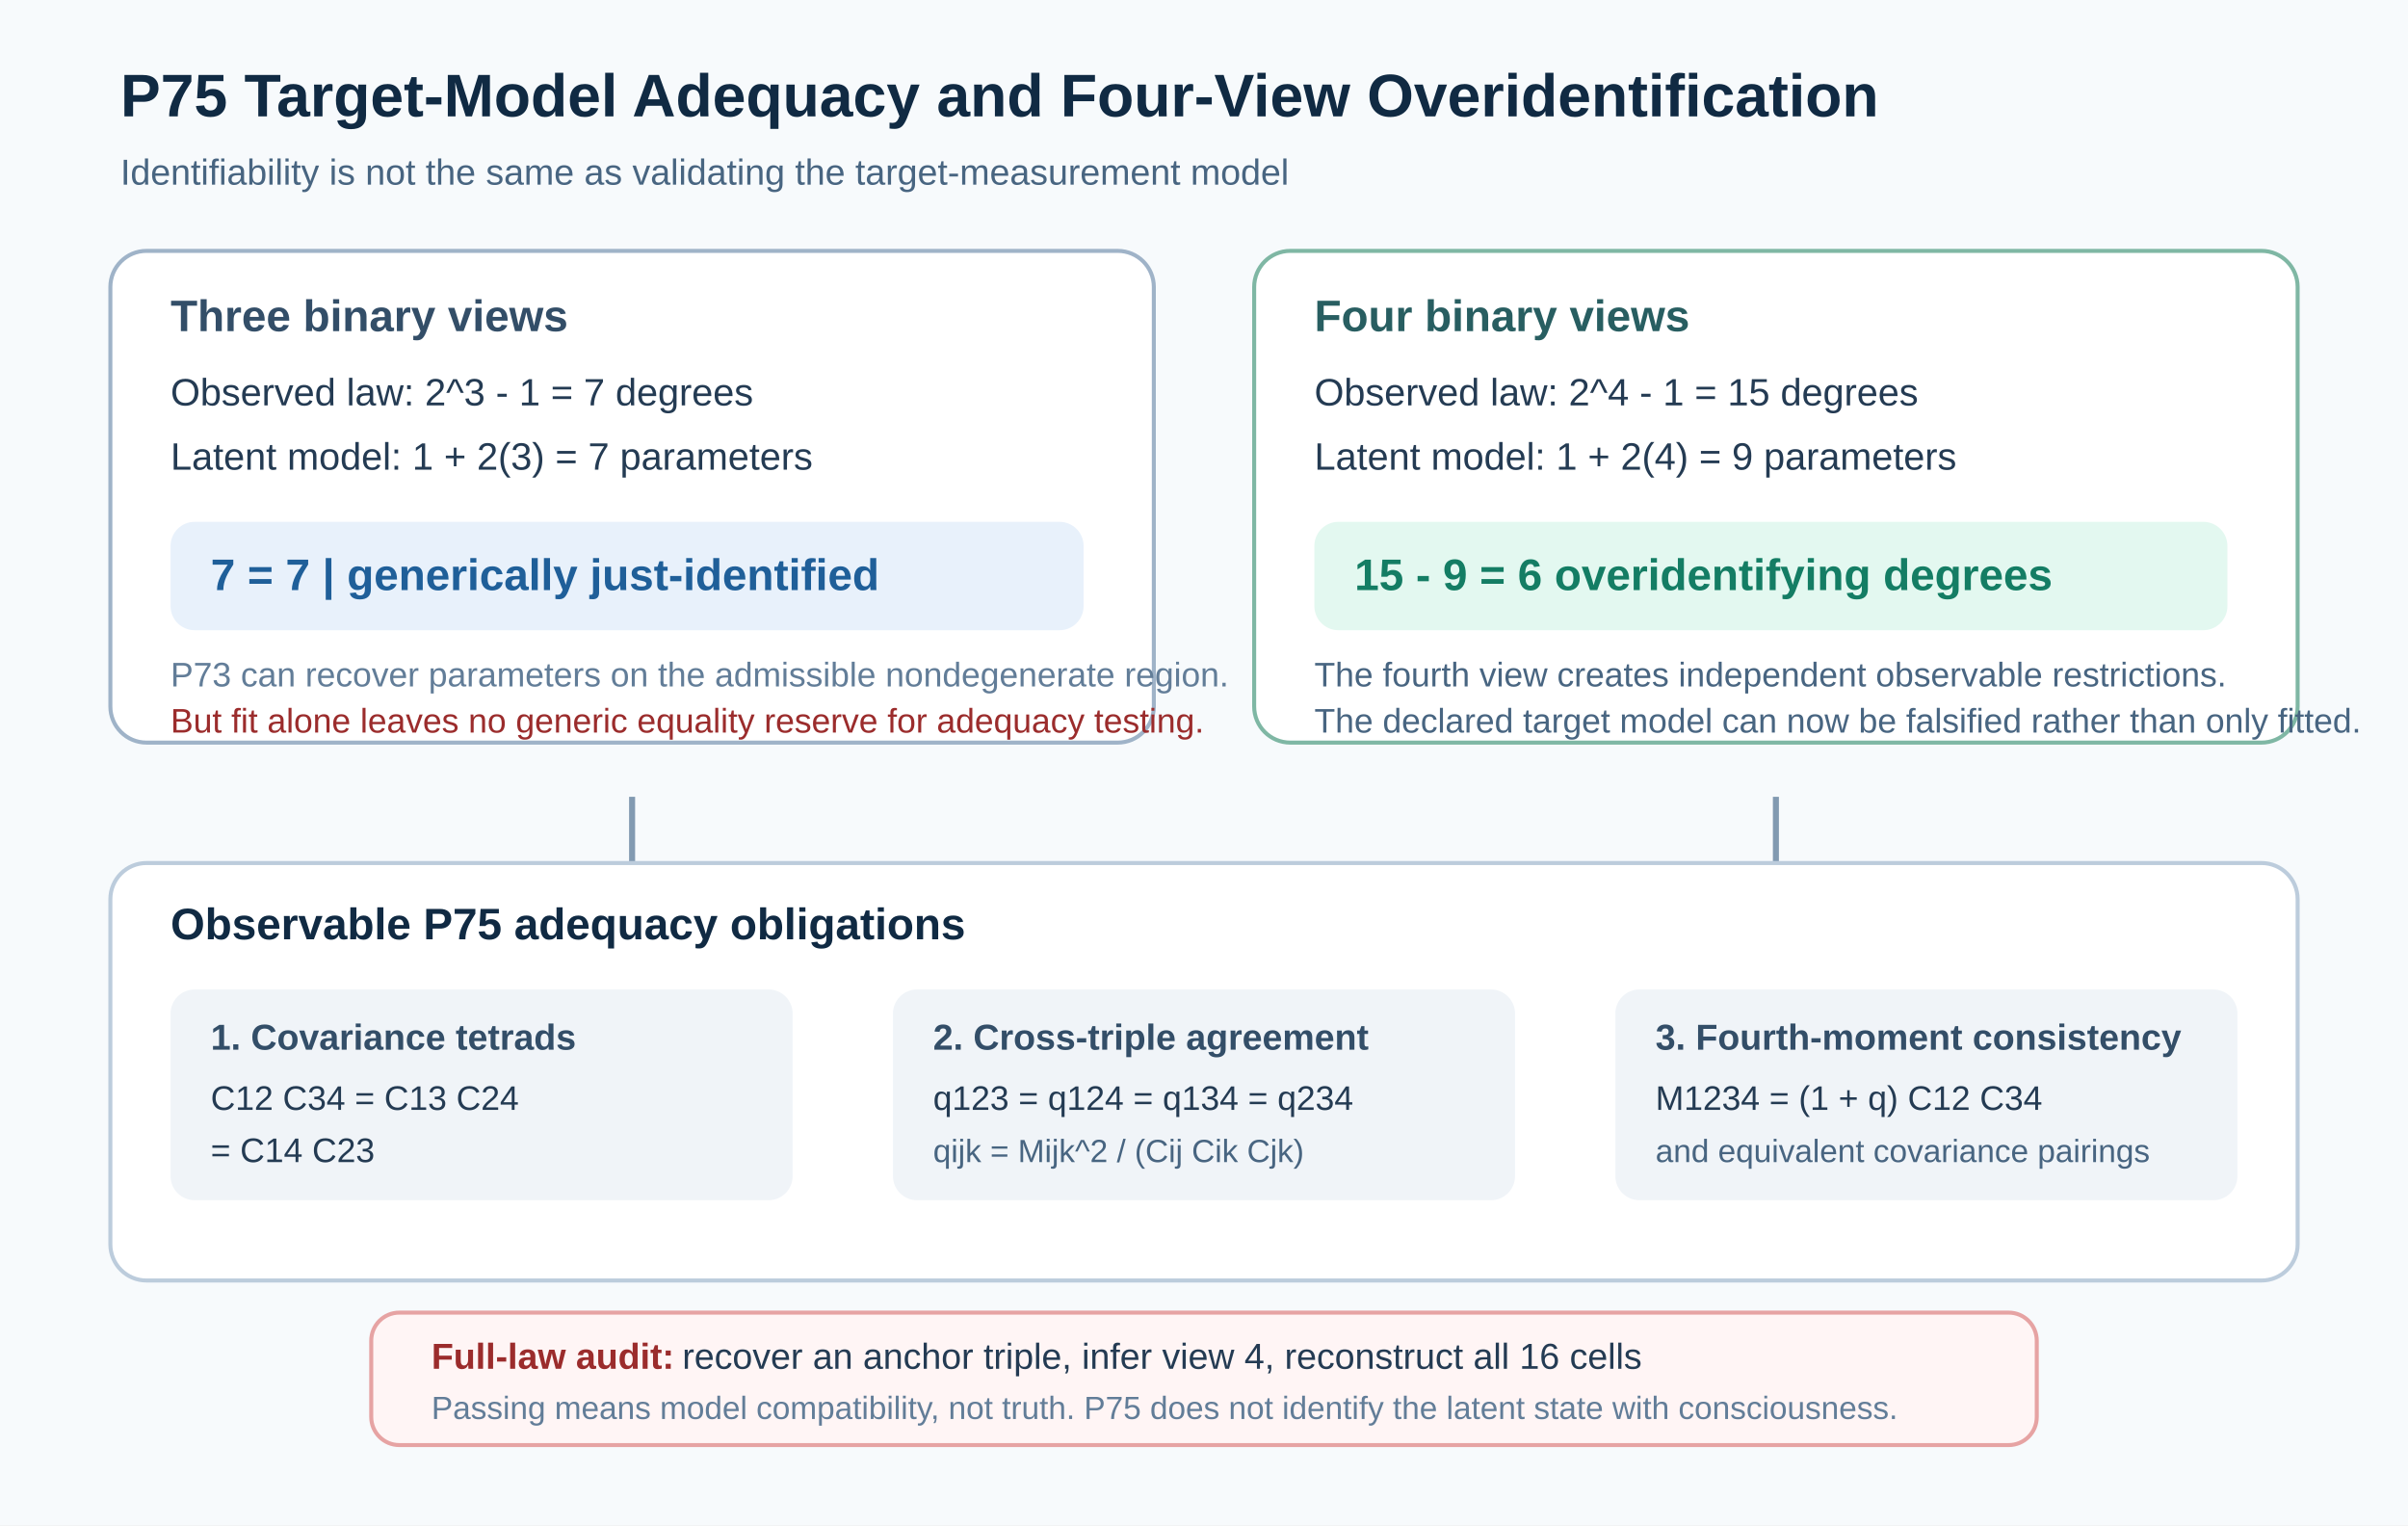
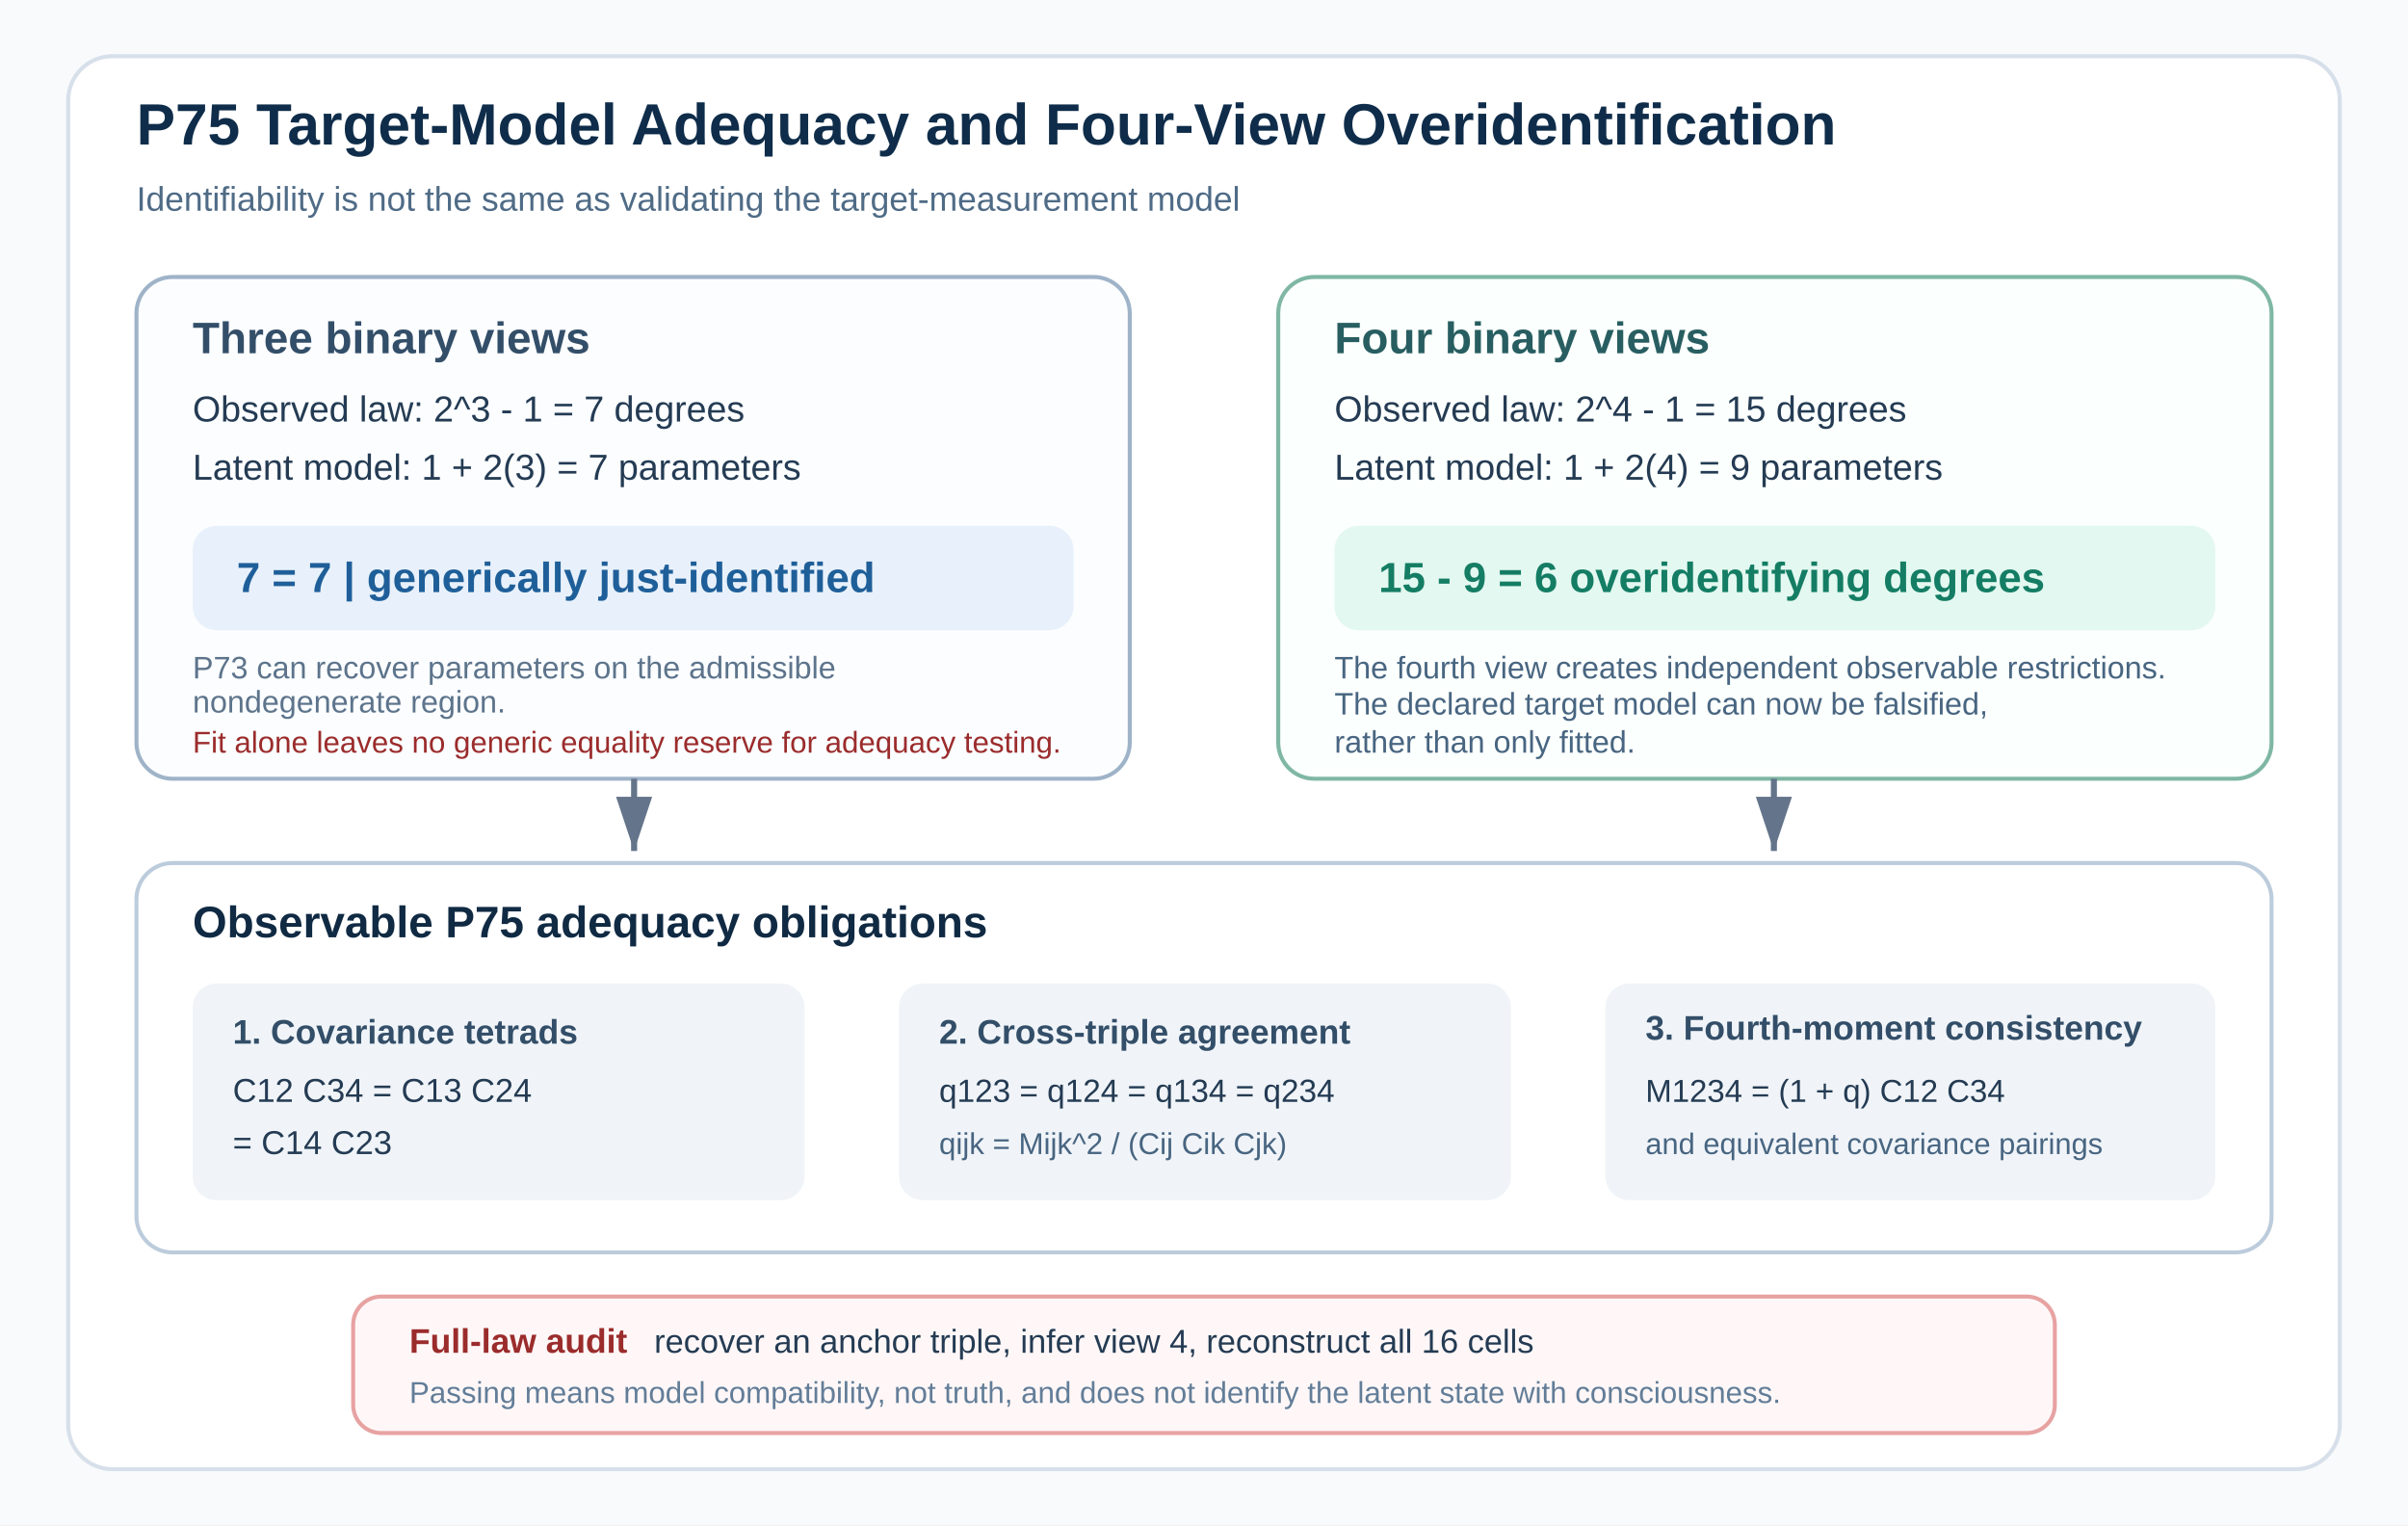
<svg xmlns="http://www.w3.org/2000/svg" width="1200" height="760" viewBox="0 0 1200 760" role="img" aria-labelledby="title desc">
-   <rect x="0" y="0" width="1200" height="760" fill="#f7fafc" />
-   <text x="60" y="58" font-family="Arial, Helvetica, sans-serif" font-size="30" font-weight="700" fill="#102a43">P75 Target-Model Adequacy and Four-View Overidentification</text>
-   <text x="60" y="92" font-family="Arial, Helvetica, sans-serif" font-size="18" fill="#486581">Identifiability is not the same as validating the target-measurement model</text>
-   <rect x="55" y="125" width="520" height="245" rx="18" fill="#ffffff" stroke="#9fb3c8" stroke-width="2" />
-   <text x="85" y="165" font-family="Arial, Helvetica, sans-serif" font-size="22" font-weight="700" fill="#334e68">Three binary views</text>
-   <text x="85" y="202" font-family="Arial, Helvetica, sans-serif" font-size="19" fill="#243b53">Observed law: 2^3 - 1 = 7 degrees</text>
-   <text x="85" y="234" font-family="Arial, Helvetica, sans-serif" font-size="19" fill="#243b53">Latent model: 1 + 2(3) = 7 parameters</text>
-   <rect x="85" y="260" width="455" height="54" rx="12" fill="#e8f1fb" />
-   <text x="105" y="294" font-family="Arial, Helvetica, sans-serif" font-size="22" font-weight="700" fill="#1f5f99">7 = 7  |  generically just-identified</text>
-   <text x="85" y="342" font-family="Arial, Helvetica, sans-serif" font-size="17" fill="#627d98">P73 can recover parameters on the admissible nondegenerate region.</text>
-   <text x="85" y="365" font-family="Arial, Helvetica, sans-serif" font-size="17" fill="#9b2c2c">But fit alone leaves no generic equality reserve for adequacy testing.</text>
-   <rect x="625" y="125" width="520" height="245" rx="18" fill="#ffffff" stroke="#7fb7a4" stroke-width="2" />
-   <text x="655" y="165" font-family="Arial, Helvetica, sans-serif" font-size="22" font-weight="700" fill="#285e61">Four binary views</text>
-   <text x="655" y="202" font-family="Arial, Helvetica, sans-serif" font-size="19" fill="#243b53">Observed law: 2^4 - 1 = 15 degrees</text>
-   <text x="655" y="234" font-family="Arial, Helvetica, sans-serif" font-size="19" fill="#243b53">Latent model: 1 + 2(4) = 9 parameters</text>
-   <rect x="655" y="260" width="455" height="54" rx="12" fill="#e3f8f0" />
-   <text x="675" y="294" font-family="Arial, Helvetica, sans-serif" font-size="22" font-weight="700" fill="#147d64">15 - 9 = 6 overidentifying degrees</text>
-   <text x="655" y="342" font-family="Arial, Helvetica, sans-serif" font-size="17" fill="#486581">The fourth view creates independent observable restrictions.</text>
-   <text x="655" y="365" font-family="Arial, Helvetica, sans-serif" font-size="17" fill="#486581">The declared target model can now be falsified rather than only fitted.</text>
-   <line x1="315" y1="397" x2="315" y2="430" stroke="#829ab1" stroke-width="3" />
-   <line x1="885" y1="397" x2="885" y2="430" stroke="#829ab1" stroke-width="3" />
-   <rect x="55" y="430" width="1090" height="208" rx="18" fill="#ffffff" stroke="#bcccdc" stroke-width="2" />
-   <text x="85" y="468" font-family="Arial, Helvetica, sans-serif" font-size="22" font-weight="700" fill="#102a43">Observable P75 adequacy obligations</text>
-   <rect x="85" y="493" width="310" height="105" rx="12" fill="#f0f4f8" />
-   <text x="105" y="523" font-family="Arial, Helvetica, sans-serif" font-size="18" font-weight="700" fill="#334e68">1. Covariance tetrads</text>
-   <text x="105" y="553" font-family="Arial, Helvetica, sans-serif" font-size="17" fill="#243b53">C12 C34 = C13 C24</text>
-   <text x="105" y="579" font-family="Arial, Helvetica, sans-serif" font-size="17" fill="#243b53">= C14 C23</text>
-   <rect x="445" y="493" width="310" height="105" rx="12" fill="#f0f4f8" />
-   <text x="465" y="523" font-family="Arial, Helvetica, sans-serif" font-size="18" font-weight="700" fill="#334e68">2. Cross-triple agreement</text>
-   <text x="465" y="553" font-family="Arial, Helvetica, sans-serif" font-size="17" fill="#243b53">q123 = q124 = q134 = q234</text>
-   <text x="465" y="579" font-family="Arial, Helvetica, sans-serif" font-size="16" fill="#486581">qijk = Mijk^2 / (Cij Cik Cjk)</text>
-   <rect x="805" y="493" width="310" height="105" rx="12" fill="#f0f4f8" />
-   <text x="825" y="523" font-family="Arial, Helvetica, sans-serif" font-size="18" font-weight="700" fill="#334e68">3. Fourth-moment consistency</text>
-   <text x="825" y="553" font-family="Arial, Helvetica, sans-serif" font-size="17" fill="#243b53">M1234 = (1 + q) C12 C34</text>
-   <text x="825" y="579" font-family="Arial, Helvetica, sans-serif" font-size="16" fill="#486581">and equivalent covariance pairings</text>
-   <rect x="185" y="654" width="830" height="66" rx="14" fill="#fff5f5" stroke="#e6a3a3" stroke-width="2" />
-   <text x="215" y="682" font-family="Arial, Helvetica, sans-serif" font-size="18" font-weight="700" fill="#9b2c2c">Full-law audit:</text>
-   <text x="340" y="682" font-family="Arial, Helvetica, sans-serif" font-size="18" fill="#243b53">recover an anchor triple, infer view 4, reconstruct all 16 cells</text>
-   <text x="215" y="707" font-family="Arial, Helvetica, sans-serif" font-size="16" fill="#627d98">Passing means model compatibility, not truth. P75 does not identify the latent state with consciousness.</text>
+   <defs>
+     <marker id="arrow" markerWidth="10" markerHeight="10" refX="9" refY="3" orient="auto" markerUnits="strokeWidth">
+       <path d="M0,0 L0,6 L9,3 z" fill="#64748b" />
+     </marker>
+   </defs>
+   <rect x="0" y="0" width="1200" height="760" fill="#f8fafc" />
+   <rect x="34" y="28" width="1132" height="704" rx="22" fill="#ffffff" stroke="#d7e0ea" stroke-width="2" />
+   <text x="68" y="72" font-family="Arial, Helvetica, sans-serif" font-size="29" font-weight="700" fill="#0f2d4a">P75 Target-Model Adequacy and Four-View Overidentification</text>
+   <text x="68" y="105" font-family="Arial, Helvetica, sans-serif" font-size="17" fill="#4f6b86">Identifiability is not the same as validating the target-measurement model</text>
+   <g id="three-view-panel">
+     <rect x="68" y="138" width="495" height="250" rx="18" fill="#fbfdff" stroke="#9fb3c8" stroke-width="2" />
+     <text x="96" y="176" font-family="Arial, Helvetica, sans-serif" font-size="22" font-weight="700" fill="#334e68">Three binary views</text>
+     <text x="96" y="210" font-family="Arial, Helvetica, sans-serif" font-size="18" fill="#243b53">Observed law: 2^3 - 1 = 7 degrees</text>
+     <text x="96" y="239" font-family="Arial, Helvetica, sans-serif" font-size="18" fill="#243b53">Latent model: 1 + 2(3) = 7 parameters</text>
+     <rect x="96" y="262" width="439" height="52" rx="12" fill="#e8f1fb" />
+     <text x="118" y="295" font-family="Arial, Helvetica, sans-serif" font-size="21" font-weight="700" fill="#1f5f99">7 = 7 | generically just-identified</text>
+     <text x="96" y="338" font-family="Arial, Helvetica, sans-serif" font-size="15.5" fill="#5d748b">P73 can recover parameters on the admissible</text>
+     <text x="96" y="355" font-family="Arial, Helvetica, sans-serif" font-size="15.5" fill="#5d748b">nondegenerate region.</text>
+     <text x="96" y="375" font-family="Arial, Helvetica, sans-serif" font-size="15" fill="#9b2c2c">Fit alone leaves no generic equality reserve for adequacy testing.</text>
+   </g>
+   <g id="four-view-panel">
+     <rect x="637" y="138" width="495" height="250" rx="18" fill="#fbfffd" stroke="#7fb7a4" stroke-width="2" />
+     <text x="665" y="176" font-family="Arial, Helvetica, sans-serif" font-size="22" font-weight="700" fill="#285e61">Four binary views</text>
+     <text x="665" y="210" font-family="Arial, Helvetica, sans-serif" font-size="18" fill="#243b53">Observed law: 2^4 - 1 = 15 degrees</text>
+     <text x="665" y="239" font-family="Arial, Helvetica, sans-serif" font-size="18" fill="#243b53">Latent model: 1 + 2(4) = 9 parameters</text>
+     <rect x="665" y="262" width="439" height="52" rx="12" fill="#e3f8f0" />
+     <text x="687" y="295" font-family="Arial, Helvetica, sans-serif" font-size="21" font-weight="700" fill="#147d64">15 - 9 = 6 overidentifying degrees</text>
+     <text x="665" y="338" font-family="Arial, Helvetica, sans-serif" font-size="15.5" fill="#486581">The fourth view creates independent observable restrictions.</text>
+     <text x="665" y="356" font-family="Arial, Helvetica, sans-serif" font-size="15.5" fill="#486581">The declared target model can now be falsified,</text>
+     <text x="665" y="375" font-family="Arial, Helvetica, sans-serif" font-size="15.5" fill="#486581">rather than only fitted.</text>
+   </g>
+   <path d="M316 388 L316 424" stroke="#64748b" stroke-width="3" fill="none" marker-end="url(#arrow)" />
+   <path d="M884 388 L884 424" stroke="#64748b" stroke-width="3" fill="none" marker-end="url(#arrow)" />
+   <g id="adequacy-obligations-panel">
+     <rect x="68" y="430" width="1064" height="194" rx="18" fill="#ffffff" stroke="#bcccdc" stroke-width="2" />
+     <text x="96" y="467" font-family="Arial, Helvetica, sans-serif" font-size="22" font-weight="700" fill="#102a43">Observable P75 adequacy obligations</text>
+     <rect x="96" y="490" width="305" height="108" rx="12" fill="#f0f4f8" />
+     <text x="116" y="520" font-family="Arial, Helvetica, sans-serif" font-size="17" font-weight="700" fill="#334e68">1. Covariance tetrads</text>
+     <text x="116" y="549" font-family="Arial, Helvetica, sans-serif" font-size="16.5" fill="#243b53">C12 C34 = C13 C24</text>
+     <text x="116" y="575" font-family="Arial, Helvetica, sans-serif" font-size="16.5" fill="#243b53">= C14 C23</text>
+     <rect x="448" y="490" width="305" height="108" rx="12" fill="#f0f4f8" />
+     <text x="468" y="520" font-family="Arial, Helvetica, sans-serif" font-size="17" font-weight="700" fill="#334e68">2. Cross-triple agreement</text>
+     <text x="468" y="549" font-family="Arial, Helvetica, sans-serif" font-size="16" fill="#243b53">q123 = q124 = q134 = q234</text>
+     <text x="468" y="575" font-family="Arial, Helvetica, sans-serif" font-size="15" fill="#486581">qijk = Mijk^2 / (Cij Cik Cjk)</text>
+     <rect x="800" y="490" width="304" height="108" rx="12" fill="#f0f4f8" />
+     <text x="820" y="518" font-family="Arial, Helvetica, sans-serif" font-size="17" font-weight="700" fill="#334e68">3. Fourth-moment consistency</text>
+     <text x="820" y="549" font-family="Arial, Helvetica, sans-serif" font-size="15.8" fill="#243b53">M1234 = (1 + q) C12 C34</text>
+     <text x="820" y="575" font-family="Arial, Helvetica, sans-serif" font-size="14.8" fill="#486581">and equivalent covariance pairings</text>
+   </g>
+   <g id="full-law-audit">
+     <rect x="176" y="646" width="848" height="68" rx="14" fill="#fff7f7" stroke="#e7a2a2" stroke-width="2" />
+     <text x="204" y="674" font-family="Arial, Helvetica, sans-serif" font-size="17" font-weight="700" fill="#9b2c2c">Full-law audit</text>
+     <text x="326" y="674" font-family="Arial, Helvetica, sans-serif" font-size="16.5" fill="#243b53">recover an anchor triple, infer view 4, reconstruct all 16 cells</text>
+     <text x="204" y="699" font-family="Arial, Helvetica, sans-serif" font-size="15" fill="#627d98">Passing means model compatibility, not truth, and does not identify the latent state with consciousness.</text>
+   </g>
</svg>
